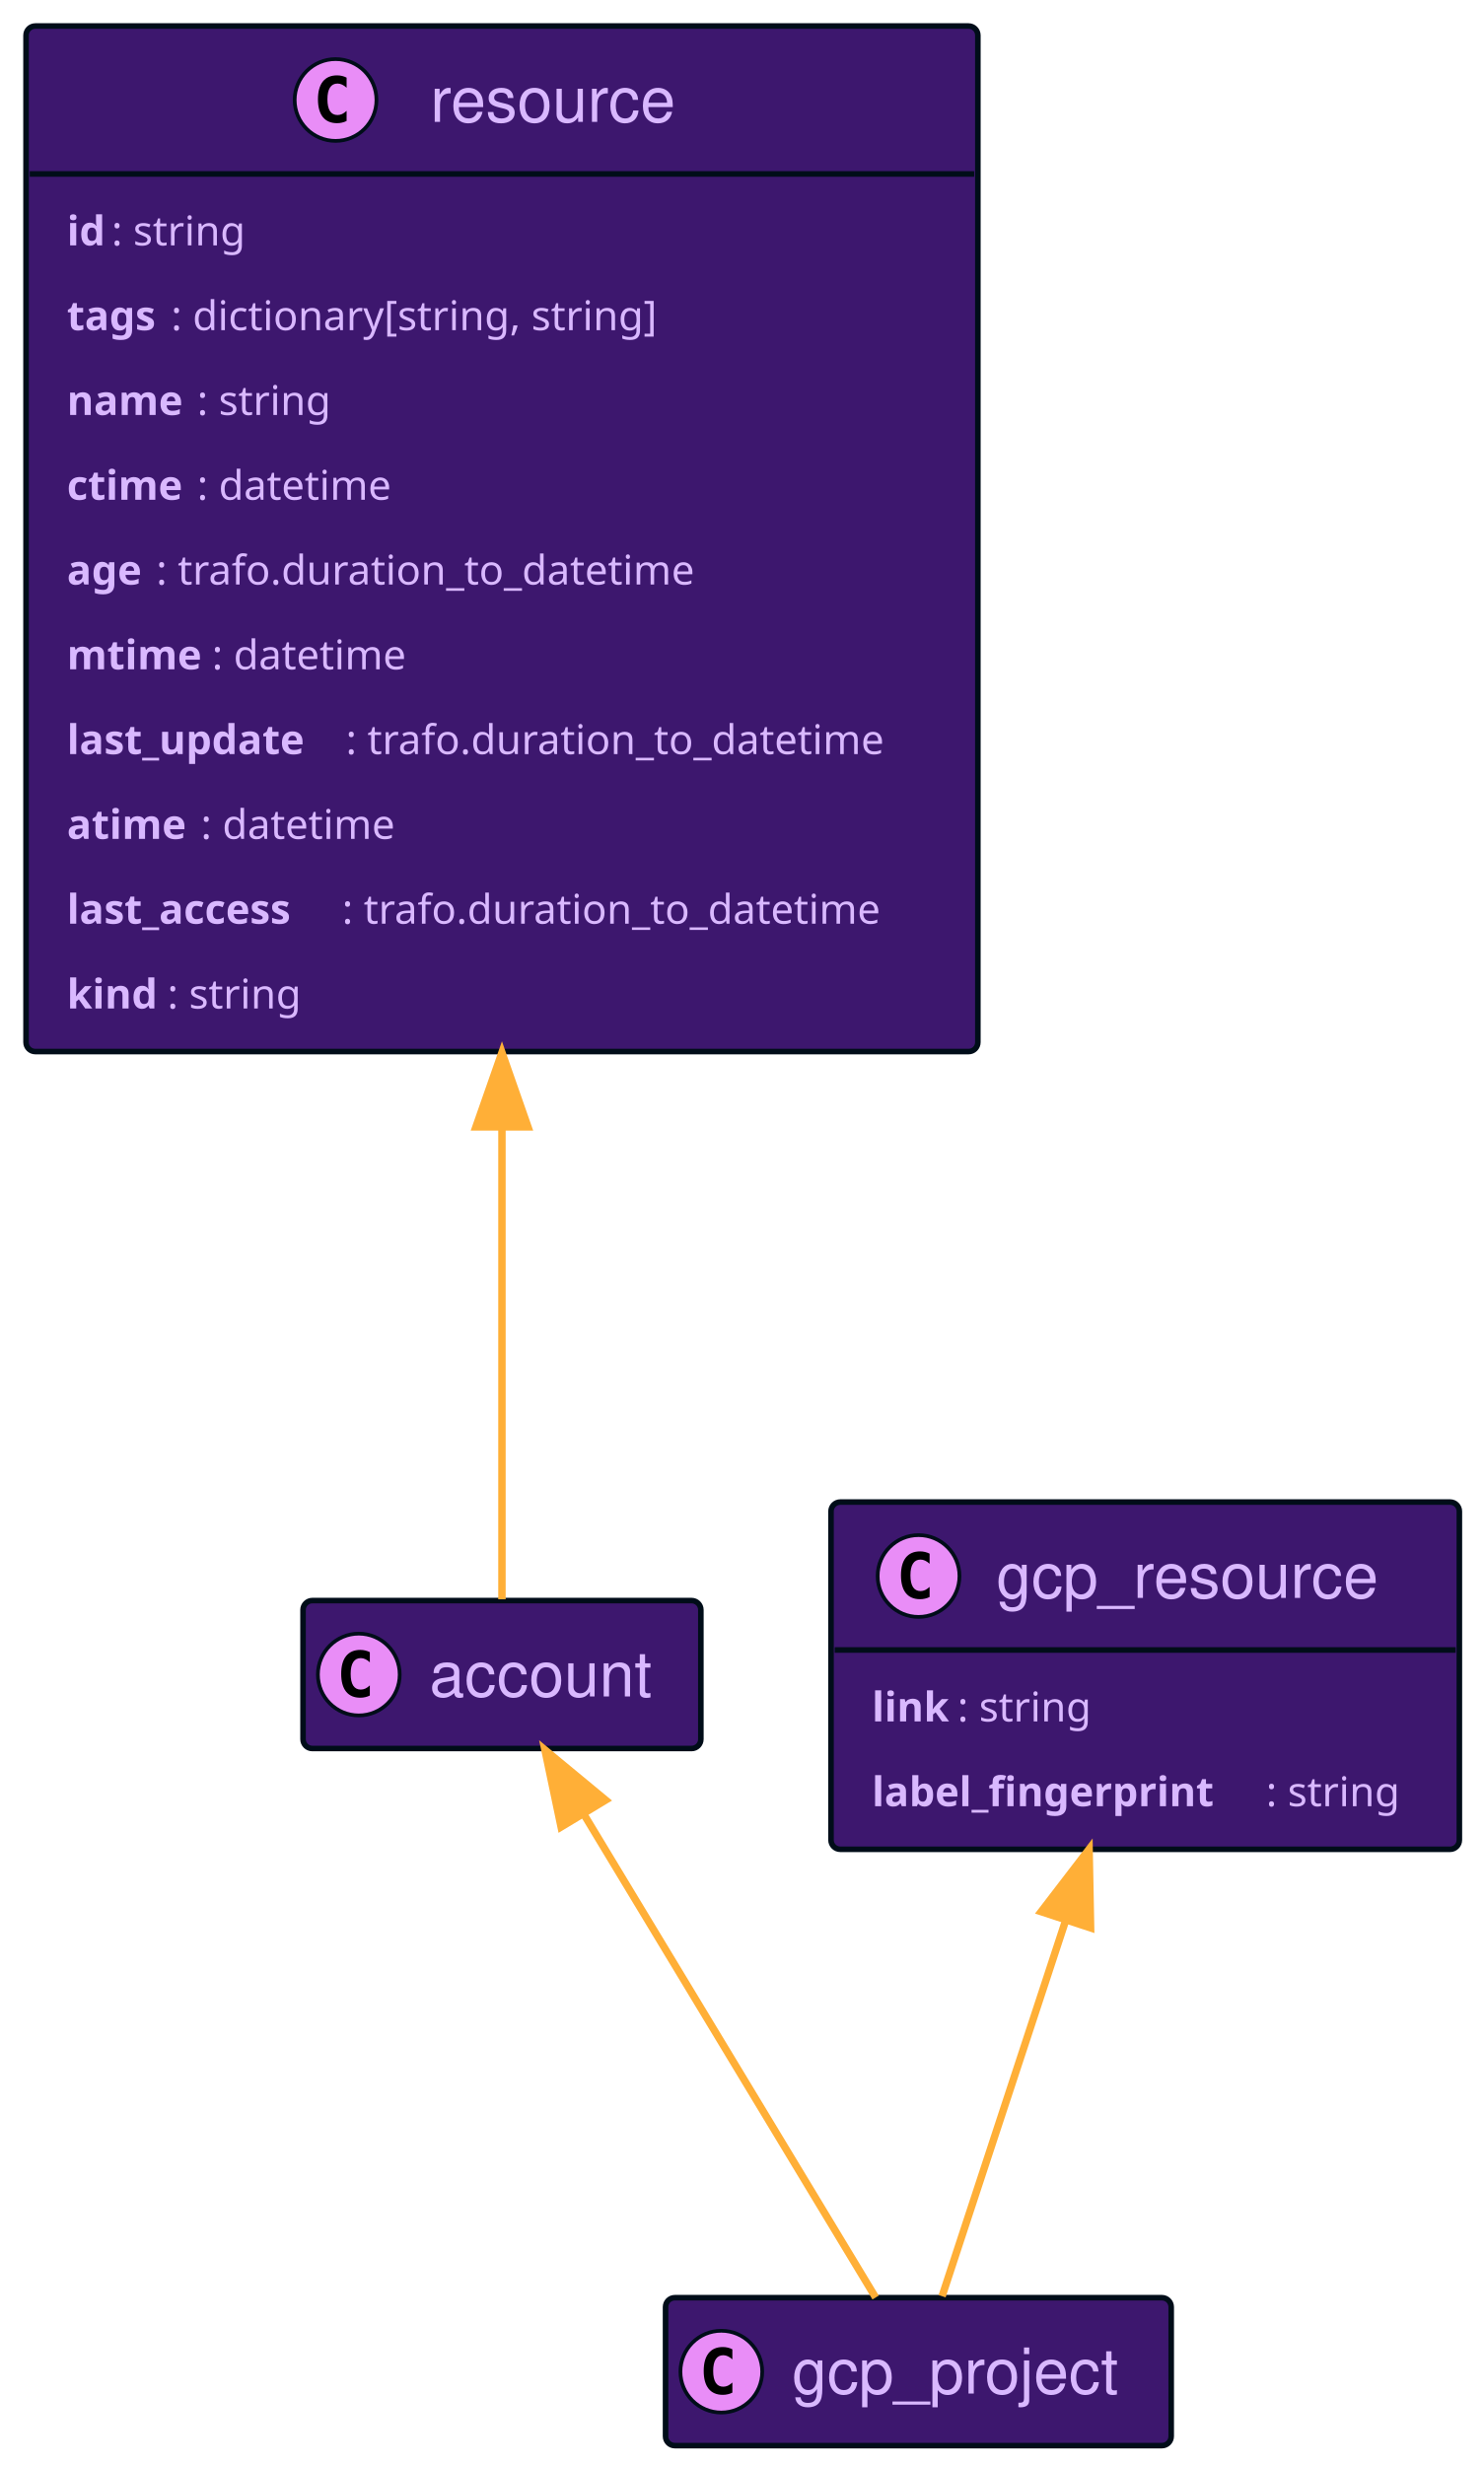
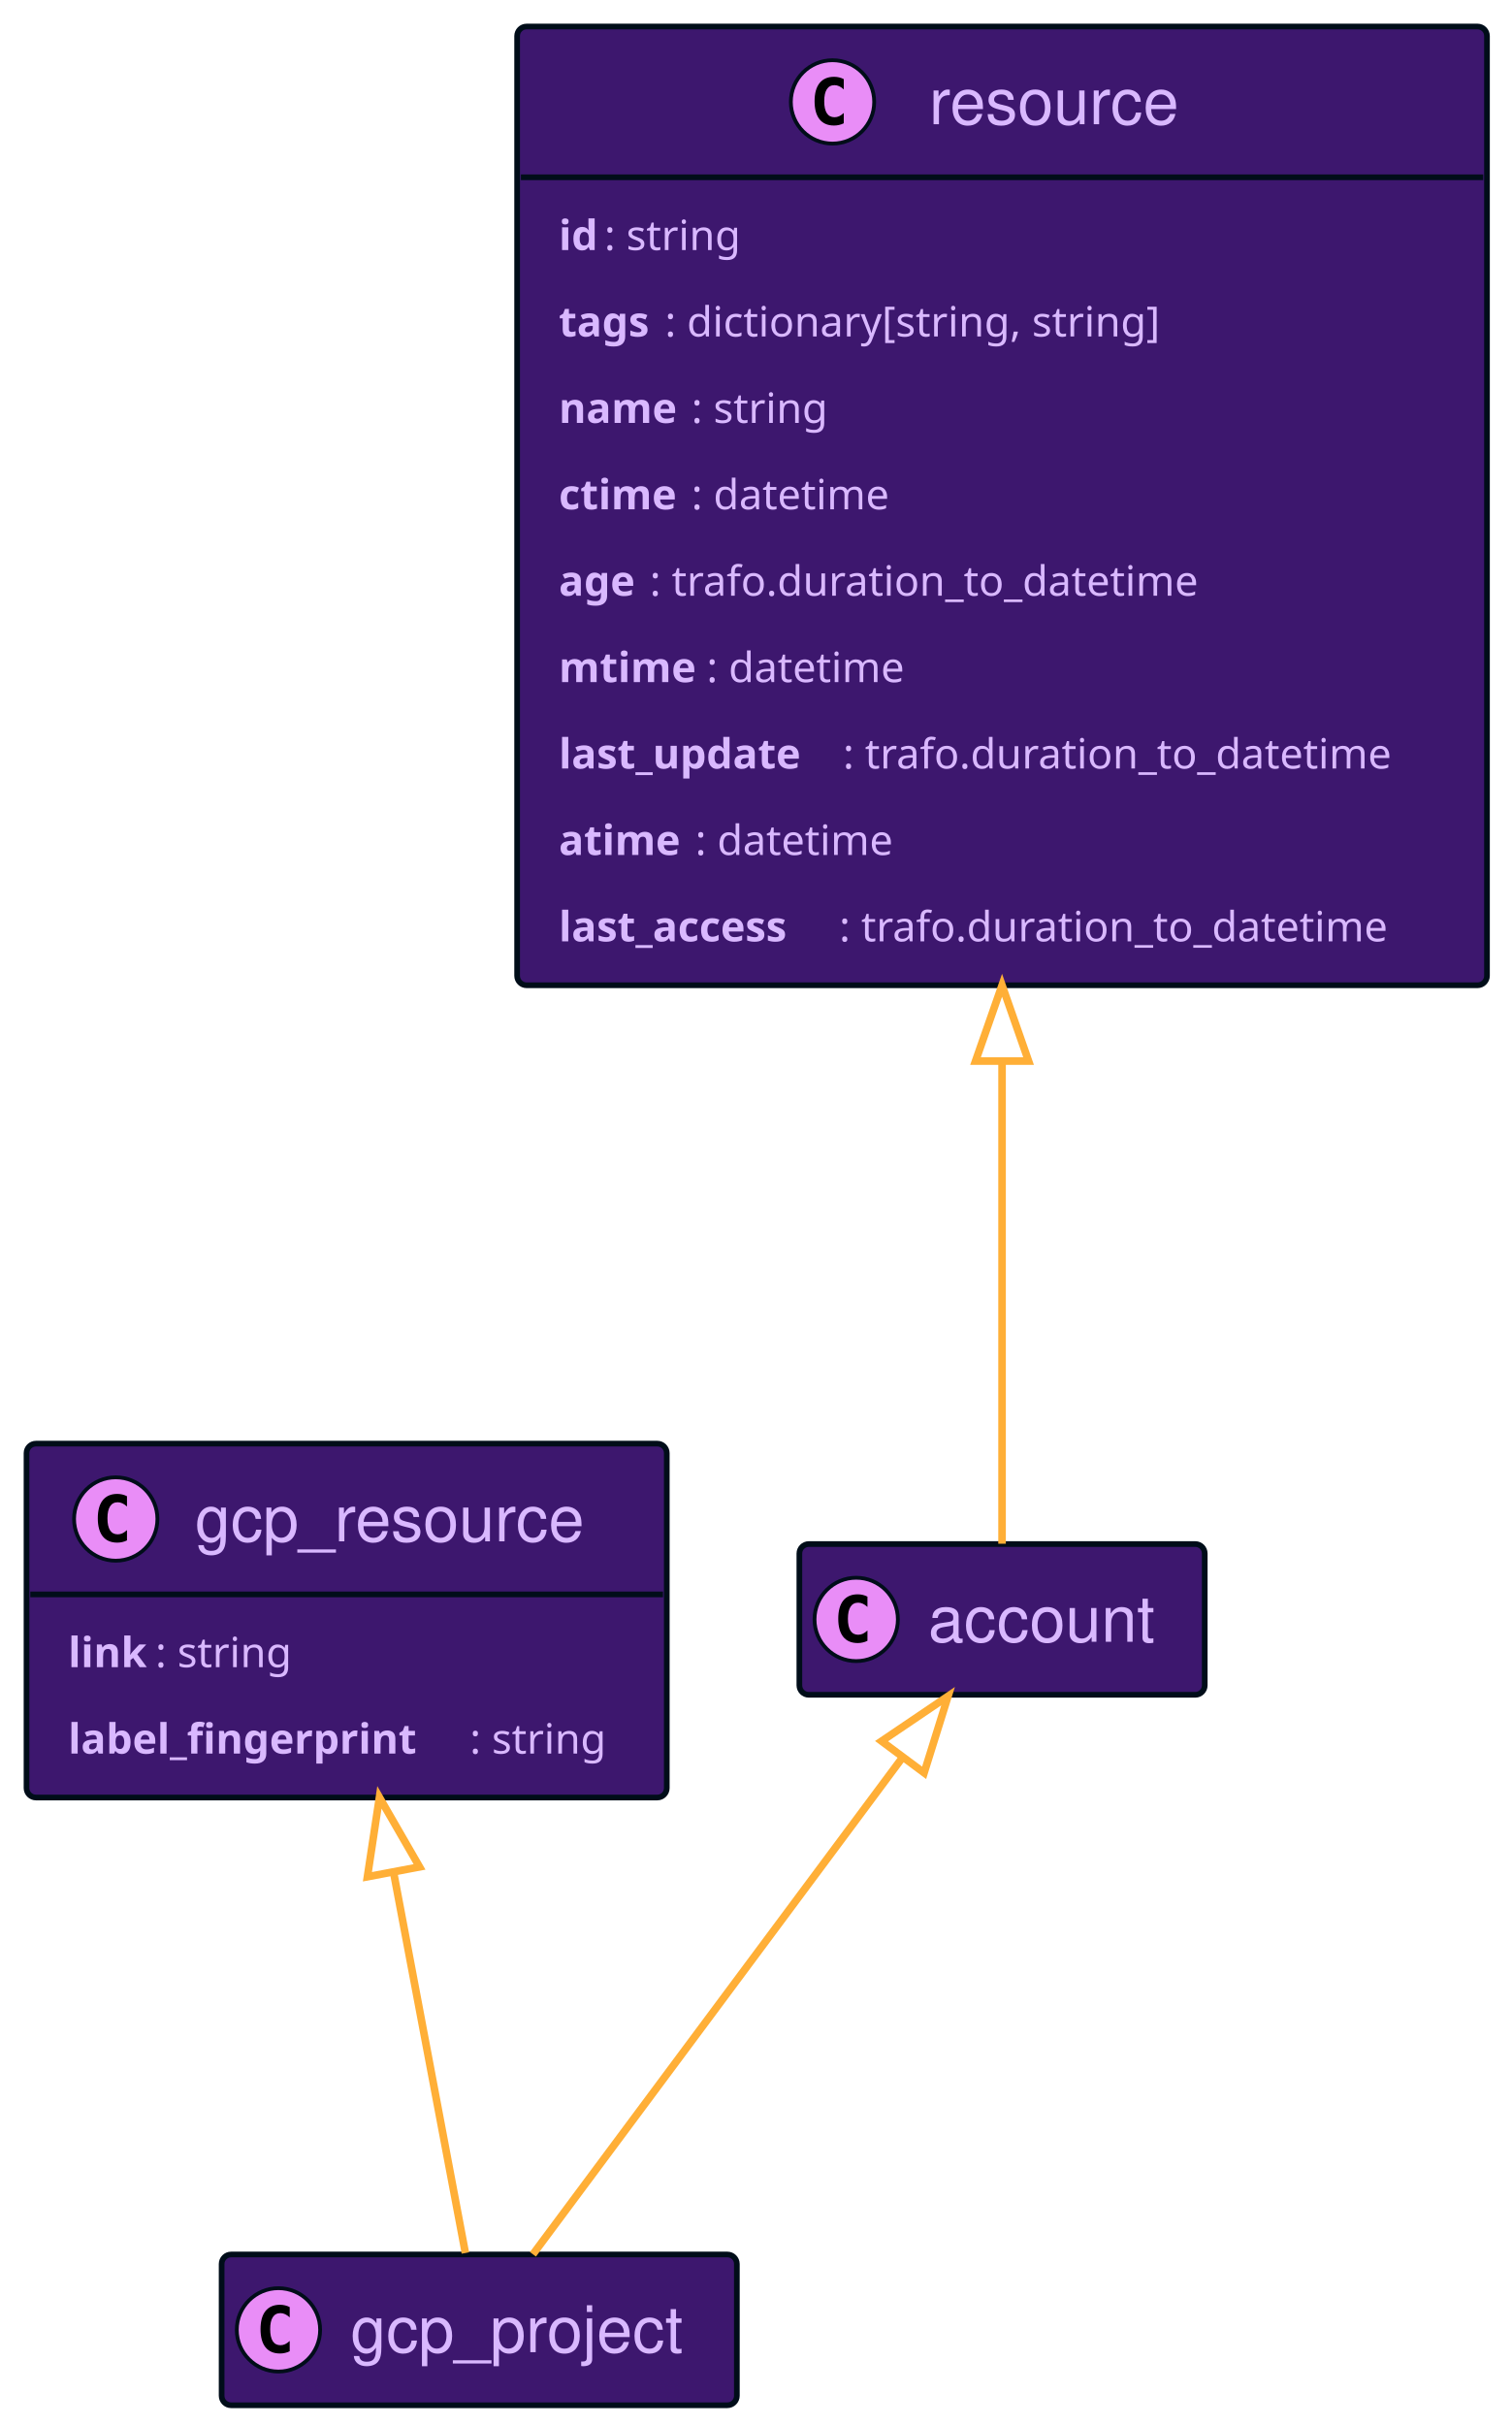
- <svg xmlns="http://www.w3.org/2000/svg" width="399" height="663" contentScriptType="application/ecmascript" contentStyleType="text/css" style="width:399px;height:663px;background:#00000000" preserveAspectRatio="none" version="1.1" viewBox="0 0 399 663" zoomAndPan="magnify">
+ <svg xmlns="http://www.w3.org/2000/svg" contentScriptType="application/ecmascript" contentStyleType="text/css" height="640px" preserveAspectRatio="none" style="width:399px;height:640px;background:#00000000;" version="1.1" viewBox="0 0 399 640" width="399px" zoomAndPan="magnify">
+   <defs />
  <g>
-     <rect id="resource" width="256" height="275.836" x="7" y="7" fill="#3d176e" codeLine="17" rx="2.5" ry="2.5" style="stroke:#000d19;stroke-width:1.5" />
-     <ellipse cx="90.25" cy="26.895" fill="#e98df7" rx="11" ry="11" style="stroke:#000d19;stroke-width:1" />
-     <path fill="#000" d="M93.219,32.535 Q92.641,32.832 92,32.973 Q91.359,33.129 90.656,33.129 Q88.156,33.129 86.828,31.488 Q85.516,29.832 85.516,26.707 Q85.516,23.582 86.828,21.926 Q88.156,20.27 90.656,20.27 Q91.359,20.27 92,20.426 Q92.656,20.582 93.219,20.879 L93.219,23.598 Q92.594,23.02 92,22.754 Q91.406,22.473 90.781,22.473 Q89.438,22.473 88.75,23.551 Q88.062,24.613 88.062,26.707 Q88.062,28.801 88.75,29.879 Q89.438,30.941 90.781,30.941 Q91.406,30.941 92,30.676 Q92.594,30.395 93.219,29.816 L93.219,32.535 Z" />
-     <text x="115.75" y="32.78" fill="#d9b8ff" font-family="Helvetica" font-size="17" lengthAdjust="spacing" textLength="71">resource</text>
-     <line style="stroke:#000d19;stroke-width:1.5" x1="8" x2="262" y1="46.789" y2="46.789" />
-     <text x="18" y="65.999" fill="#d9b8ff" font-family="sans-serif" font-size="11" font-weight="bold" lengthAdjust="spacing" textLength="12">id</text>
-     <text x="30" y="65.999" fill="#d9b8ff" font-family="sans-serif" font-size="11" lengthAdjust="spacing" textLength="41">: string</text>
-     <text x="18" y="88.804" fill="#d9b8ff" font-family="sans-serif" font-size="11" font-weight="bold" lengthAdjust="spacing" textLength="28">tags</text>
-     <text x="46" y="88.804" fill="#d9b8ff" font-family="sans-serif" font-size="11" lengthAdjust="spacing" textLength="145">: dictionary[string, string]</text>
-     <text x="18" y="111.609" fill="#d9b8ff" font-family="sans-serif" font-size="11" font-weight="bold" lengthAdjust="spacing" textLength="35">name</text>
-     <text x="53" y="111.609" fill="#d9b8ff" font-family="sans-serif" font-size="11" lengthAdjust="spacing" textLength="41">: string</text>
-     <text x="18" y="134.414" fill="#d9b8ff" font-family="sans-serif" font-size="11" font-weight="bold" lengthAdjust="spacing" textLength="35">ctime</text>
-     <text x="53" y="134.414" fill="#d9b8ff" font-family="sans-serif" font-size="11" lengthAdjust="spacing" textLength="58">: datetime</text>
-     <text x="18" y="157.218" fill="#d9b8ff" font-family="sans-serif" font-size="11" font-weight="bold" lengthAdjust="spacing" textLength="24">age</text>
-     <text x="42" y="157.218" fill="#d9b8ff" font-family="sans-serif" font-size="11" lengthAdjust="spacing" textLength="159">: trafo.duration_to_datetime</text>
-     <text x="18" y="180.023" fill="#d9b8ff" font-family="sans-serif" font-size="11" font-weight="bold" lengthAdjust="spacing" textLength="39">mtime</text>
-     <text x="57" y="180.023" fill="#d9b8ff" font-family="sans-serif" font-size="11" lengthAdjust="spacing" textLength="58">: datetime</text>
-     <text x="18" y="202.828" fill="#d9b8ff" font-family="sans-serif" font-size="11" font-weight="bold" lengthAdjust="spacing" textLength="75">last_update</text>
-     <text x="93" y="202.828" fill="#d9b8ff" font-family="sans-serif" font-size="11" lengthAdjust="spacing" textLength="159">: trafo.duration_to_datetime</text>
-     <text x="18" y="225.632" fill="#d9b8ff" font-family="sans-serif" font-size="11" font-weight="bold" lengthAdjust="spacing" textLength="36">atime</text>
-     <text x="54" y="225.632" fill="#d9b8ff" font-family="sans-serif" font-size="11" lengthAdjust="spacing" textLength="58">: datetime</text>
-     <text x="18" y="248.437" fill="#d9b8ff" font-family="sans-serif" font-size="11" font-weight="bold" lengthAdjust="spacing" textLength="74">last_access</text>
-     <text x="92" y="248.437" fill="#d9b8ff" font-family="sans-serif" font-size="11" lengthAdjust="spacing" textLength="159">: trafo.duration_to_datetime</text>
-     <text x="18" y="271.242" fill="#d9b8ff" font-family="sans-serif" font-size="11" font-weight="bold" lengthAdjust="spacing" textLength="27">kind</text>
-     <text x="45" y="271.242" fill="#d9b8ff" font-family="sans-serif" font-size="11" lengthAdjust="spacing" textLength="41">: string</text>
-     <rect id="account" width="107" height="39.789" x="81.5" y="430.5" fill="#3d176e" codeLine="29" rx="2.5" ry="2.5" style="stroke:#000d19;stroke-width:1.5" />
-     <ellipse cx="96.5" cy="450.394" fill="#e98df7" rx="11" ry="11" style="stroke:#000d19;stroke-width:1" />
-     <path fill="#000" d="M99.469,456.035 Q98.891,456.332 98.25,456.473 Q97.609,456.629 96.906,456.629 Q94.406,456.629 93.078,454.988 Q91.766,453.332 91.766,450.207 Q91.766,447.082 93.078,445.426 Q94.406,443.769 96.906,443.769 Q97.609,443.769 98.25,443.926 Q98.906,444.082 99.469,444.379 L99.469,447.098 Q98.844,446.519 98.25,446.254 Q97.656,445.973 97.031,445.973 Q95.688,445.973 95,447.051 Q94.312,448.113 94.312,450.207 Q94.312,452.301 95,453.379 Q95.688,454.441 97.031,454.441 Q97.656,454.441 98.25,454.176 Q98.844,453.894 99.469,453.316 L99.469,456.035 Z" />
-     <text x="115.5" y="456.28" fill="#d9b8ff" font-family="Helvetica" font-size="17" lengthAdjust="spacing" textLength="65">account</text>
-     <rect id="gcp_resource" width="169" height="93.398" x="223.5" y="404" fill="#3d176e" codeLine="32" rx="2.5" ry="2.5" style="stroke:#000d19;stroke-width:1.5" />
-     <ellipse cx="247.05" cy="423.894" fill="#e98df7" rx="11" ry="11" style="stroke:#000d19;stroke-width:1" />
-     <path fill="#000" d="M250.019,429.535 Q249.441,429.832 248.8,429.973 Q248.159,430.129 247.456,430.129 Q244.956,430.129 243.628,428.488 Q242.316,426.832 242.316,423.707 Q242.316,420.582 243.628,418.926 Q244.956,417.269 247.456,417.269 Q248.159,417.269 248.8,417.426 Q249.456,417.582 250.019,417.879 L250.019,420.598 Q249.394,420.019 248.8,419.754 Q248.206,419.473 247.581,419.473 Q246.238,419.473 245.55,420.551 Q244.863,421.613 244.863,423.707 Q244.863,425.801 245.55,426.879 Q246.238,427.941 247.581,427.941 Q248.206,427.941 248.8,427.676 Q249.394,427.394 250.019,426.816 L250.019,429.535 Z" />
-     <text x="267.95" y="429.78" fill="#d9b8ff" font-family="Helvetica" font-size="17" lengthAdjust="spacing" textLength="108">gcp_resource</text>
-     <line style="stroke:#000d19;stroke-width:1.5" x1="224.5" x2="391.5" y1="443.789" y2="443.789" />
-     <text x="234.5" y="463" fill="#d9b8ff" font-family="sans-serif" font-size="11" font-weight="bold" lengthAdjust="spacing" textLength="23">link</text>
-     <text x="257.5" y="463" fill="#d9b8ff" font-family="sans-serif" font-size="11" lengthAdjust="spacing" textLength="41">: string</text>
-     <text x="234.5" y="485.804" fill="#d9b8ff" font-family="sans-serif" font-size="11" font-weight="bold" lengthAdjust="spacing" textLength="106">label_fingerprint</text>
-     <text x="340.5" y="485.804" fill="#d9b8ff" font-family="sans-serif" font-size="11" lengthAdjust="spacing" textLength="41">: string</text>
-     <rect id="gcp_project" width="136" height="39.789" x="179" y="618" fill="#3d176e" codeLine="36" rx="2.5" ry="2.5" style="stroke:#000d19;stroke-width:1.5" />
-     <ellipse cx="194" cy="637.894" fill="#e98df7" rx="11" ry="11" style="stroke:#000d19;stroke-width:1" />
-     <path fill="#000" d="M196.969,643.535 Q196.391,643.832 195.75,643.973 Q195.109,644.129 194.406,644.129 Q191.906,644.129 190.578,642.488 Q189.266,640.832 189.266,637.707 Q189.266,634.582 190.578,632.926 Q191.906,631.269 194.406,631.269 Q195.109,631.269 195.75,631.426 Q196.406,631.582 196.969,631.879 L196.969,634.598 Q196.344,634.019 195.75,633.754 Q195.156,633.473 194.531,633.473 Q193.188,633.473 192.5,634.551 Q191.812,635.613 191.812,637.707 Q191.812,639.801 192.5,640.879 Q193.188,641.941 194.531,641.941 Q195.156,641.941 195.75,641.676 Q196.344,641.394 196.969,640.816 L196.969,643.535 Z" />
-     <text x="213" y="643.78" fill="#d9b8ff" font-family="Helvetica" font-size="17" lengthAdjust="spacing" textLength="94">gcp_project</text>
-     <path id="resource-backto-account" fill="none" d="M135,303.26 C135,353.92 135,403.76 135,430.16" codeLine="39" style="stroke:#ffaf37;stroke-width:2" />
-     <polygon fill="#ffaf37" points="128 303.1 135 283.1 142 303.1 128 303.1" style="stroke:#ffaf37;stroke-width:2" />
-     <path id="gcp_resource-backto-gcp_project" fill="none" d="M286.66,516.39 C274.94,552.04 261.22,593.74 253.38,617.6" codeLine="40" style="stroke:#ffaf37;stroke-width:2" />
-     <polygon fill="#ffaf37" points="280.02 514.17 292.92 497.35 293.32 518.54 280.02 514.17" style="stroke:#ffaf37;stroke-width:2" />
-     <path id="account-backto-gcp_project" fill="none" d="M156.96,487.86 C180.52,526.89 217.05,587.39 235.5,617.95" codeLine="41" style="stroke:#ffaf37;stroke-width:2" />
-     <polygon fill="#ffaf37" points="150.91 491.39 146.56 470.65 162.89 484.16 150.91 491.39" style="stroke:#ffaf37;stroke-width:2" />
+     <rect codeLine="17" fill="#3D176E" height="39.789" id="account" rx="2.5" ry="2.5" style="stroke:#000D19;stroke-width:1.5;" width="107" x="211" y="407.5" />
+     <ellipse cx="226" cy="427.394" fill="#E98DF7" rx="11" ry="11" style="stroke:#000D19;stroke-width:1.0;" />
+     <path d="M228.969,433.035 Q228.391,433.332 227.75,433.473 Q227.109,433.629 226.406,433.629 Q223.906,433.629 222.578,431.988 Q221.266,430.332 221.266,427.207 Q221.266,424.082 222.578,422.426 Q223.906,420.769 226.406,420.769 Q227.109,420.769 227.75,420.926 Q228.406,421.082 228.969,421.379 L228.969,424.098 Q228.344,423.519 227.75,423.254 Q227.156,422.973 226.531,422.973 Q225.188,422.973 224.5,424.051 Q223.812,425.113 223.812,427.207 Q223.812,429.301 224.5,430.379 Q225.188,431.441 226.531,431.441 Q227.156,431.441 227.75,431.176 Q228.344,430.894 228.969,430.316 L228.969,433.035 Z " fill="#000000" />
+     <text fill="#D9B8FF" font-family="Helvetica" font-size="17" lengthAdjust="spacing" textLength="65" x="245" y="433.28">account</text>
+     <rect codeLine="20" fill="#3D176E" height="253.031" id="resource" rx="2.5" ry="2.5" style="stroke:#000D19;stroke-width:1.5;" width="256" x="136.5" y="7" />
+     <ellipse cx="219.75" cy="26.895" fill="#E98DF7" rx="11" ry="11" style="stroke:#000D19;stroke-width:1.0;" />
+     <path d="M222.719,32.535 Q222.141,32.832 221.5,32.973 Q220.859,33.129 220.156,33.129 Q217.656,33.129 216.328,31.488 Q215.016,29.832 215.016,26.707 Q215.016,23.582 216.328,21.926 Q217.656,20.27 220.156,20.27 Q220.859,20.27 221.5,20.426 Q222.156,20.582 222.719,20.879 L222.719,23.598 Q222.094,23.02 221.5,22.754 Q220.906,22.473 220.281,22.473 Q218.938,22.473 218.25,23.551 Q217.562,24.613 217.562,26.707 Q217.562,28.801 218.25,29.879 Q218.938,30.941 220.281,30.941 Q220.906,30.941 221.5,30.676 Q222.094,30.395 222.719,29.816 L222.719,32.535 Z " fill="#000000" />
+     <text fill="#D9B8FF" font-family="Helvetica" font-size="17" lengthAdjust="spacing" textLength="71" x="245.25" y="32.78">resource</text>
+     <line style="stroke:#000D19;stroke-width:1.5;" x1="137.5" x2="391.5" y1="46.789" y2="46.789" />
+     <text fill="#D9B8FF" font-family="sans-serif" font-size="11" font-weight="bold" lengthAdjust="spacing" textLength="12" x="147.5" y="65.999">id</text>
+     <text fill="#D9B8FF" font-family="sans-serif" font-size="11" lengthAdjust="spacing" textLength="41" x="159.5" y="65.999">: string</text>
+     <text fill="#D9B8FF" font-family="sans-serif" font-size="11" font-weight="bold" lengthAdjust="spacing" textLength="28" x="147.5" y="88.804">tags</text>
+     <text fill="#D9B8FF" font-family="sans-serif" font-size="11" lengthAdjust="spacing" textLength="145" x="175.5" y="88.804">: dictionary[string, string]</text>
+     <text fill="#D9B8FF" font-family="sans-serif" font-size="11" font-weight="bold" lengthAdjust="spacing" textLength="35" x="147.5" y="111.609">name</text>
+     <text fill="#D9B8FF" font-family="sans-serif" font-size="11" lengthAdjust="spacing" textLength="41" x="182.5" y="111.609">: string</text>
+     <text fill="#D9B8FF" font-family="sans-serif" font-size="11" font-weight="bold" lengthAdjust="spacing" textLength="35" x="147.5" y="134.414">ctime</text>
+     <text fill="#D9B8FF" font-family="sans-serif" font-size="11" lengthAdjust="spacing" textLength="58" x="182.5" y="134.414">: datetime</text>
+     <text fill="#D9B8FF" font-family="sans-serif" font-size="11" font-weight="bold" lengthAdjust="spacing" textLength="24" x="147.5" y="157.218">age</text>
+     <text fill="#D9B8FF" font-family="sans-serif" font-size="11" lengthAdjust="spacing" textLength="159" x="171.5" y="157.218">: trafo.duration_to_datetime</text>
+     <text fill="#D9B8FF" font-family="sans-serif" font-size="11" font-weight="bold" lengthAdjust="spacing" textLength="39" x="147.5" y="180.023">mtime</text>
+     <text fill="#D9B8FF" font-family="sans-serif" font-size="11" lengthAdjust="spacing" textLength="58" x="186.5" y="180.023">: datetime</text>
+     <text fill="#D9B8FF" font-family="sans-serif" font-size="11" font-weight="bold" lengthAdjust="spacing" textLength="75" x="147.5" y="202.828">last_update</text>
+     <text fill="#D9B8FF" font-family="sans-serif" font-size="11" lengthAdjust="spacing" textLength="159" x="222.5" y="202.828">: trafo.duration_to_datetime</text>
+     <text fill="#D9B8FF" font-family="sans-serif" font-size="11" font-weight="bold" lengthAdjust="spacing" textLength="36" x="147.5" y="225.632">atime</text>
+     <text fill="#D9B8FF" font-family="sans-serif" font-size="11" lengthAdjust="spacing" textLength="58" x="183.5" y="225.632">: datetime</text>
+     <text fill="#D9B8FF" font-family="sans-serif" font-size="11" font-weight="bold" lengthAdjust="spacing" textLength="74" x="147.5" y="248.437">last_access</text>
+     <text fill="#D9B8FF" font-family="sans-serif" font-size="11" lengthAdjust="spacing" textLength="159" x="221.5" y="248.437">: trafo.duration_to_datetime</text>
+     <rect codeLine="31" fill="#3D176E" height="93.398" id="gcp_resource" rx="2.5" ry="2.5" style="stroke:#000D19;stroke-width:1.5;" width="169" x="7" y="381" />
+     <ellipse cx="30.55" cy="400.894" fill="#E98DF7" rx="11" ry="11" style="stroke:#000D19;stroke-width:1.0;" />
+     <path d="M33.519,406.535 Q32.941,406.832 32.3,406.973 Q31.659,407.129 30.956,407.129 Q28.456,407.129 27.128,405.488 Q25.816,403.832 25.816,400.707 Q25.816,397.582 27.128,395.926 Q28.456,394.269 30.956,394.269 Q31.659,394.269 32.3,394.426 Q32.956,394.582 33.519,394.879 L33.519,397.598 Q32.894,397.019 32.3,396.754 Q31.706,396.473 31.081,396.473 Q29.738,396.473 29.05,397.551 Q28.363,398.613 28.363,400.707 Q28.363,402.801 29.05,403.879 Q29.738,404.941 31.081,404.941 Q31.706,404.941 32.3,404.676 Q32.894,404.394 33.519,403.816 L33.519,406.535 Z " fill="#000000" />
+     <text fill="#D9B8FF" font-family="Helvetica" font-size="17" lengthAdjust="spacing" textLength="108" x="51.45" y="406.78">gcp_resource</text>
+     <line style="stroke:#000D19;stroke-width:1.5;" x1="8" x2="175" y1="420.789" y2="420.789" />
+     <text fill="#D9B8FF" font-family="sans-serif" font-size="11" font-weight="bold" lengthAdjust="spacing" textLength="23" x="18" y="440">link</text>
+     <text fill="#D9B8FF" font-family="sans-serif" font-size="11" lengthAdjust="spacing" textLength="41" x="41" y="440">: string</text>
+     <text fill="#D9B8FF" font-family="sans-serif" font-size="11" font-weight="bold" lengthAdjust="spacing" textLength="106" x="18" y="462.804">label_fingerprint</text>
+     <text fill="#D9B8FF" font-family="sans-serif" font-size="11" lengthAdjust="spacing" textLength="41" x="124" y="462.804">: string</text>
+     <rect codeLine="35" fill="#3D176E" height="39.789" id="gcp_project" rx="2.5" ry="2.5" style="stroke:#000D19;stroke-width:1.5;" width="136" x="58.5" y="595" />
+     <ellipse cx="73.5" cy="614.894" fill="#E98DF7" rx="11" ry="11" style="stroke:#000D19;stroke-width:1.0;" />
+     <path d="M76.469,620.535 Q75.891,620.832 75.25,620.973 Q74.609,621.129 73.906,621.129 Q71.406,621.129 70.078,619.488 Q68.766,617.832 68.766,614.707 Q68.766,611.582 70.078,609.926 Q71.406,608.269 73.906,608.269 Q74.609,608.269 75.25,608.426 Q75.906,608.582 76.469,608.879 L76.469,611.598 Q75.844,611.019 75.25,610.754 Q74.656,610.473 74.031,610.473 Q72.688,610.473 72,611.551 Q71.312,612.613 71.312,614.707 Q71.312,616.801 72,617.879 Q72.688,618.941 74.031,618.941 Q74.656,618.941 75.25,618.676 Q75.844,618.394 76.469,617.816 L76.469,620.535 Z " fill="#000000" />
+     <text fill="#D9B8FF" font-family="Helvetica" font-size="17" lengthAdjust="spacing" textLength="94" x="92.5" y="620.78">gcp_project</text>
+     <path codeLine="38" d="M264.5,280.03 C264.5,330.42 264.5,380.88 264.5,407.41 " fill="none" id="resource-backto-account" style="stroke:#FFAF37;stroke-width:2.0;" />
+     <polygon fill="none" points="257.5,280.03,264.5,260.03,271.5,280.03,257.5,280.03" style="stroke:#FFAF37;stroke-width:2.0;" />
+     <path codeLine="39" d="M103.93,494.38 C110.61,529.81 118.38,570.96 122.84,594.6 " fill="none" id="gcp_resource-backto-gcp_project" style="stroke:#FFAF37;stroke-width:2.0;" />
+     <polygon fill="none" points="96.98,495.31,100.15,474.35,110.74,492.71,96.98,495.31" style="stroke:#FFAF37;stroke-width:2.0;" />
+     <path codeLine="40" d="M238.24,463.8 C209.23,502.79 163.61,564.11 140.67,594.95 " fill="none" id="account-backto-gcp_project" style="stroke:#FFAF37;stroke-width:2.0;" />
+     <polygon fill="none" points="232.7,459.52,250.25,447.65,243.93,467.88,232.7,459.52" style="stroke:#FFAF37;stroke-width:2.0;" />
  </g>
</svg>
